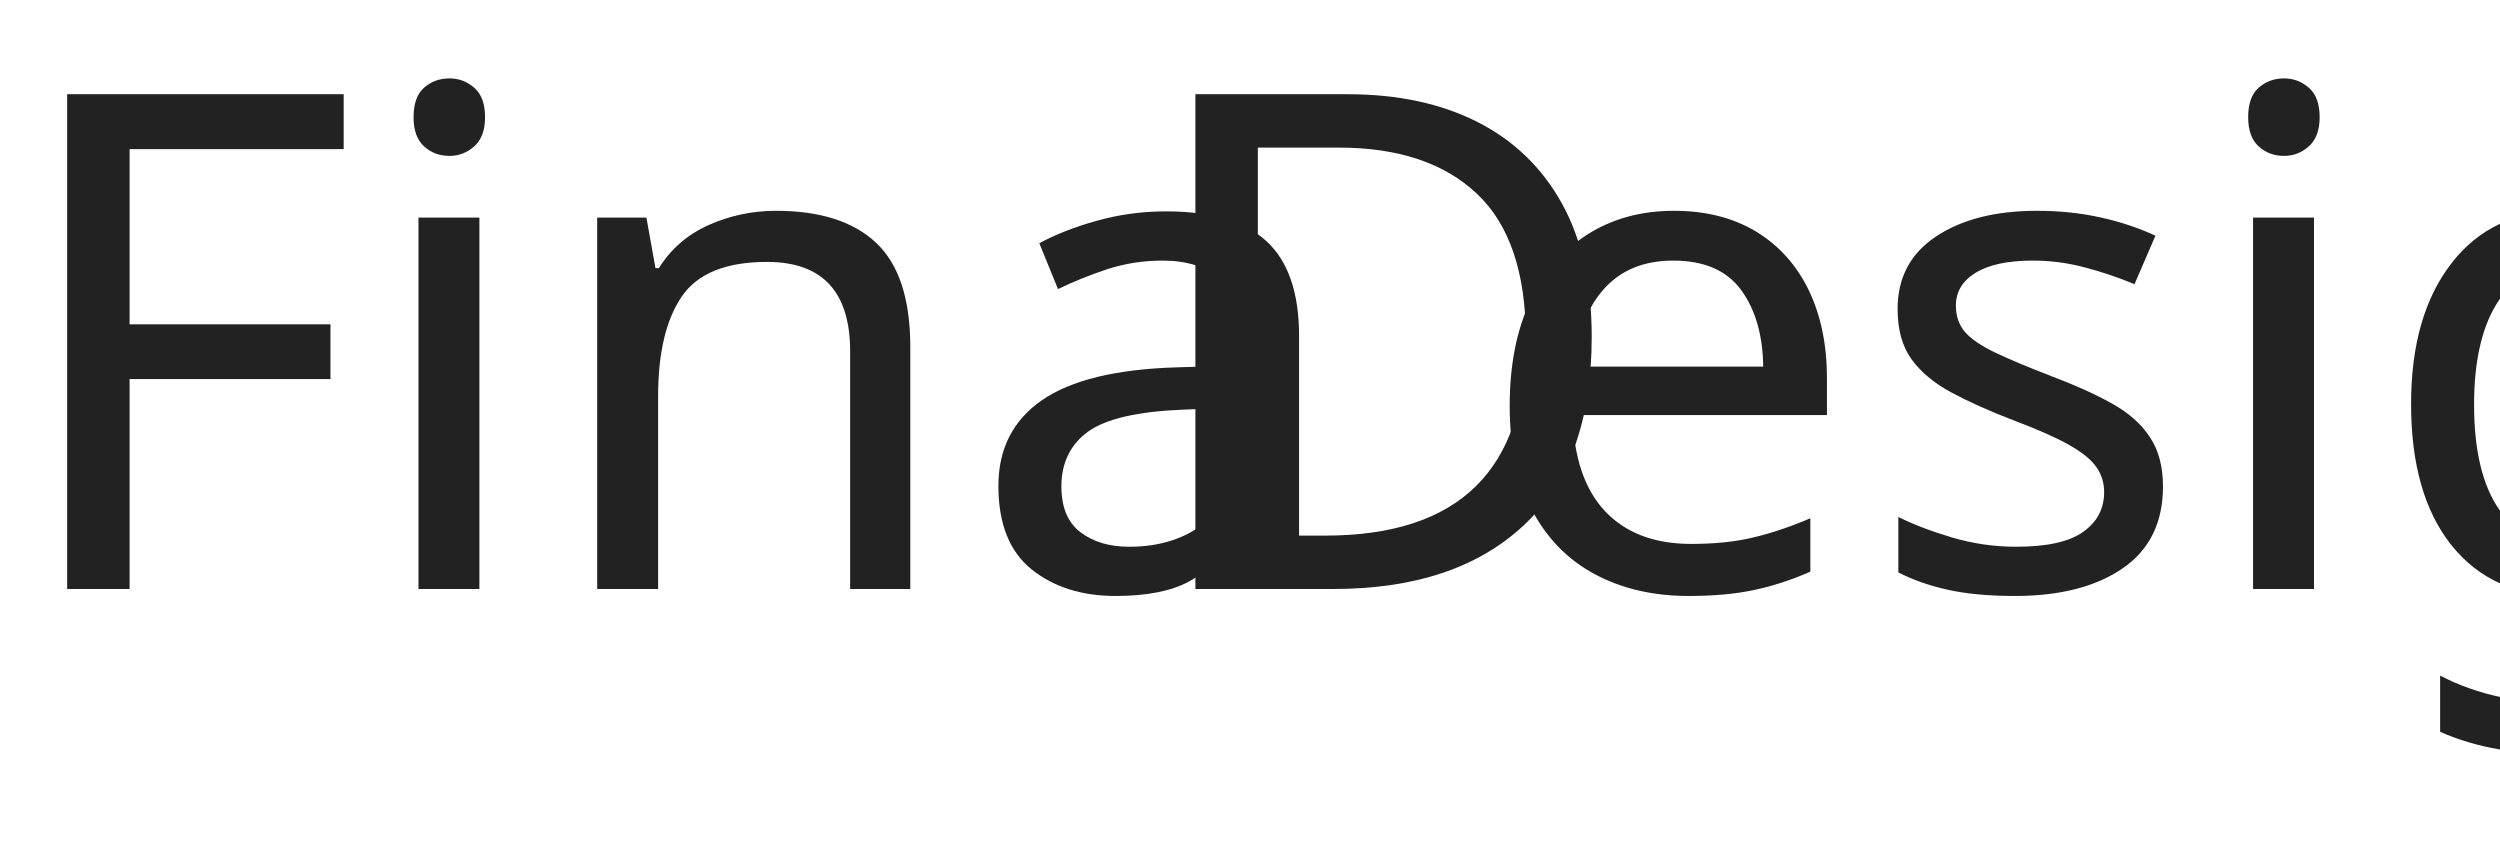
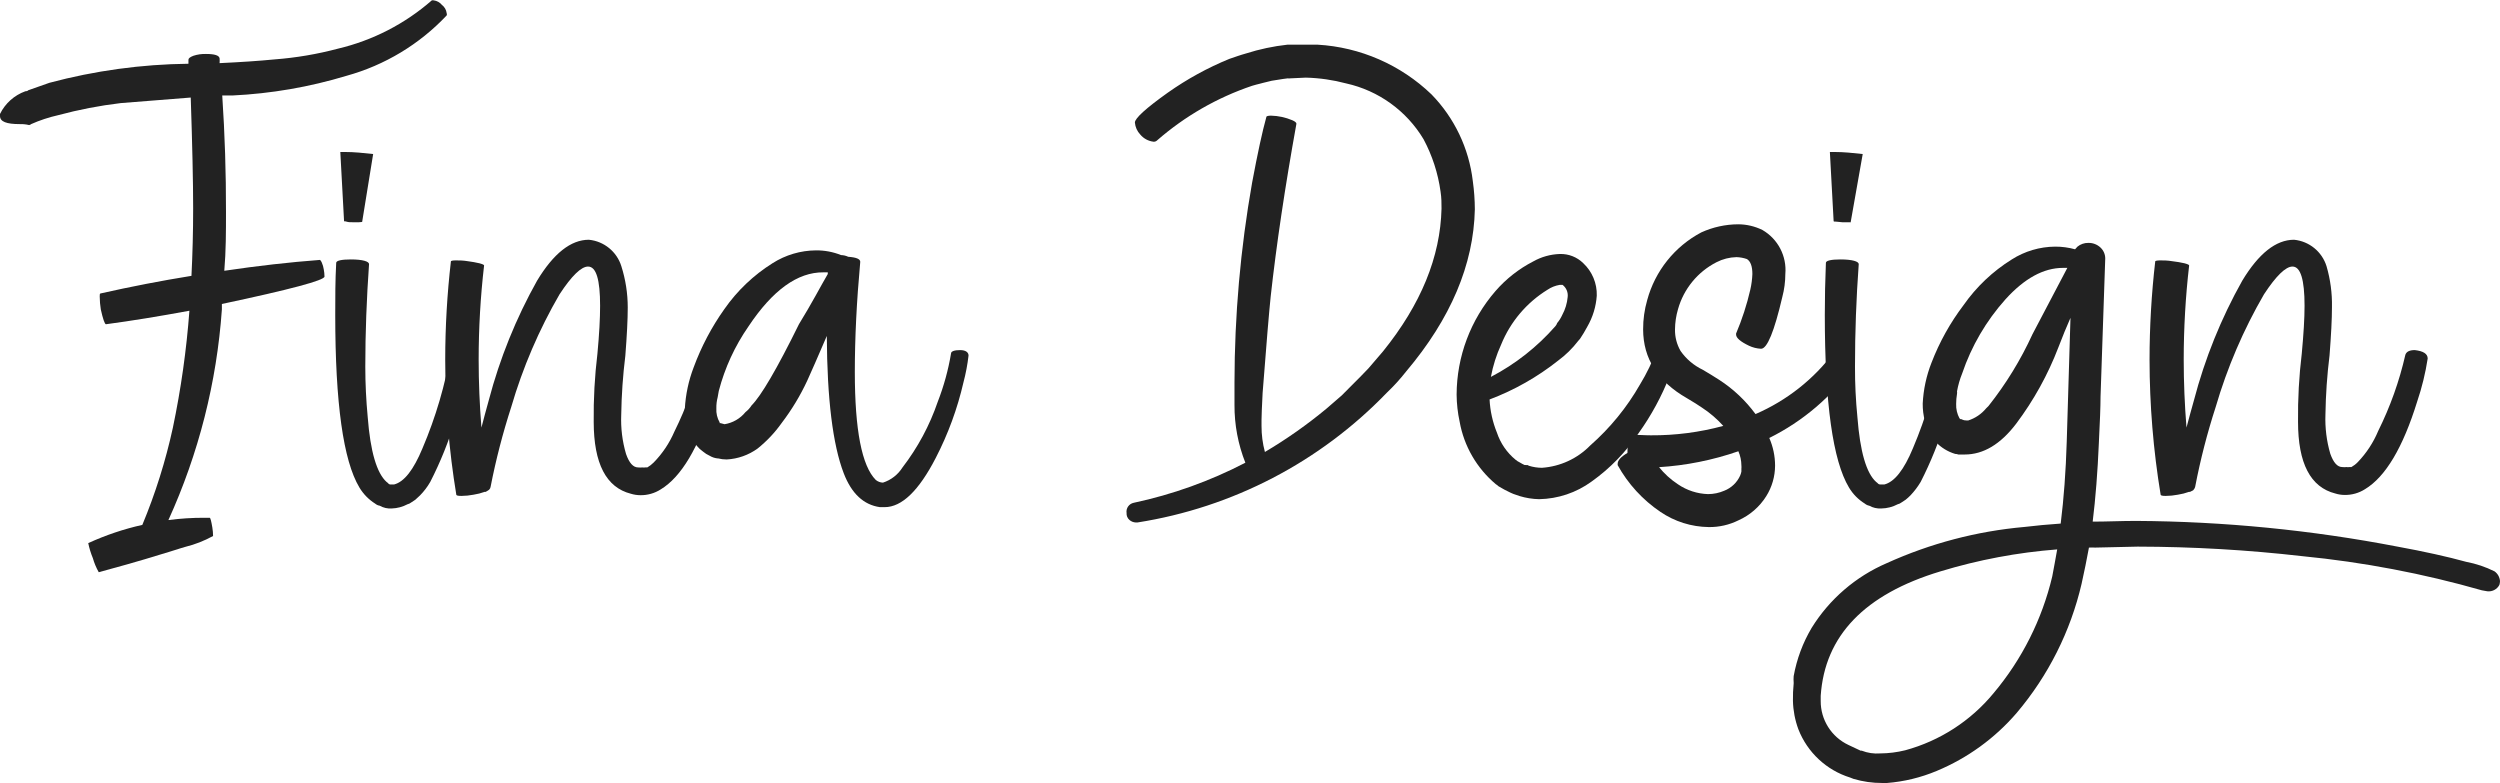
- <svg xmlns="http://www.w3.org/2000/svg" id="Layer_1" data-name="Layer 1" viewBox="0 0 207.09 71.01">
-   <text transform="translate(0 48.79)" style="isolation:isolate;font-size:57.393px;fill:#222;font-family:AngelSignature, Angel Signature">Fina</text>
-   <text transform="translate(93.46 48.79)" style="isolation:isolate;font-size:57.393px;fill:#222;font-family:AngelSignature, Angel Signature;letter-spacing:-0.029em">D</text>
-   <text transform="translate(121.9 48.79)" style="isolation:isolate;font-size:57.393px;fill:#222;font-family:AngelSignature, Angel Signature">esign</text>
+ <svg xmlns="http://www.w3.org/2000/svg" id="Layer_1" data-name="Layer 1" viewBox="0 0 207.09 64.79">
+   <g style="isolation:isolate">
+     <path d="M15.61,11v-.33c0-.12.13-.22.41-.33a3.07,3.07,0,0,1,1.05-.15c.71,0,1.08.12,1.12.36a2.69,2.69,0,0,1,0,.4c1.71-.08,3.24-.18,4.56-.31A28.93,28.93,0,0,0,28,9.75a18.16,18.16,0,0,0,7.77-4,.33.33,0,0,1,.16,0,1.05,1.05,0,0,1,.68.38,1,1,0,0,1,.39.68A.22.22,0,0,1,37,7,18,18,0,0,1,28.7,12a39,39,0,0,1-9.45,1.63l-.84,0q.32,4.8.31,9.64c0,1.63,0,3.25-.14,4.88,2.76-.41,5.41-.71,7.93-.9,0,0,.09.08.15.23a2.22,2.22,0,0,1,.16.56,3.37,3.37,0,0,1,.06.59c0,.31-2.84,1.07-8.5,2.27,0,.15,0,.3,0,.45a50.68,50.68,0,0,1-4.43,17.45,22.34,22.34,0,0,1,3-.19h.42c.06,0,.13.27.22.81a4.62,4.62,0,0,1,.06.7,9.46,9.46,0,0,1-2.3.9s-.46.13-1.26.39c-1.59.49-2.77.84-3.56,1.06a0,0,0,0,0,0,0l-2.35.65a5.31,5.31,0,0,1-.49-1.17,6.81,6.81,0,0,1-.38-1.24v0a22.51,22.51,0,0,1,4.48-1.51,47,47,0,0,0,2.53-8.05,74.1,74.1,0,0,0,1.37-9.69c-2.5.46-4.81.84-6.92,1.12q-.16-.06-.42-1.23a7.22,7.22,0,0,1-.09-1.07c0-.15,0-.23.06-.25,2.48-.56,5-1.05,7.54-1.46.09-1.79.14-3.66.14-5.6,0-2.19-.07-5.24-.2-9.17L10,14.26a36.37,36.37,0,0,0-5.18,1A12.15,12.15,0,0,0,2.58,16a.3.3,0,0,1-.17.08A2.94,2.94,0,0,0,1.63,16C.54,16,0,15.8,0,15.33l0-.17A3.76,3.76,0,0,1,2.1,13.28c.15,0,.23-.06.23-.08l1.76-.62A46.68,46.68,0,0,1,15.61,11Z" transform="translate(0 -5.72)" style="fill:#222" />
+     <path d="M32.45,47.84a1.78,1.78,0,0,1-1-.23.74.74,0,0,1-.37-.17,4,4,0,0,1-1.31-1.34q-2-3.33-2-14.29c0-1.44,0-2.88.08-4.32,0-.18.44-.28,1.21-.28,1,0,1.51.17,1.51.39-.2,2.84-.31,5.67-.31,8.49,0,1.41.07,2.8.2,4.18.22,2.86.75,4.65,1.57,5.38a.58.58,0,0,1,.13.11.23.23,0,0,0,.21.09h.18l.1,0c.82-.21,1.6-1.19,2.35-3a35.73,35.73,0,0,0,2.35-8c.06-.15.26-.22.59-.22a1.15,1.15,0,0,1,.66.15c.14.1.21.2.21.29a30.37,30.37,0,0,1-3.17,10.57,5.5,5.5,0,0,1-.84,1.11l-.4.37s0,0,0,0l-.35.23a.71.71,0,0,1-.29.14A3,3,0,0,1,32.45,47.84ZM29.73,24.13h-.5c-.21,0-.38,0-.52-.05s-.21,0-.21-.05l-.31-5.72s.13,0,.39,0c.75,0,1.53.08,2.33.17L30,24.1S29.88,24.13,29.73,24.13Z" transform="translate(0 -5.72)" style="fill:#222" />
+     <path d="M40.24,46.46a.1.1,0,0,1-.08,0,4.89,4.89,0,0,1-.94.24,5.49,5.49,0,0,1-1,.1q-.39,0-.42-.09a69.35,69.35,0,0,1-.92-11.2,71.49,71.49,0,0,1,.47-8.13q0-.09.42-.09c.27,0,.59,0,1,.07a9.4,9.4,0,0,1,.95.17c.26.07.38.13.38.18a68,68,0,0,0-.45,7.8c0,1.88.08,3.76.23,5.63.18-.71.39-1.47.61-2.27a42.29,42.29,0,0,1,4-9.9c1.36-2.25,2.79-3.39,4.29-3.39a3.14,3.14,0,0,1,2.69,2.19A11.32,11.32,0,0,1,52,31.19c0,1-.07,2.33-.2,4a45.16,45.16,0,0,0-.34,4.9,10,10,0,0,0,.4,3.24c.26.74.59,1.11,1,1.11a1.77,1.77,0,0,0,.37,0,.52.52,0,0,0,.21,0,.7.7,0,0,1,.18,0,2.52,2.52,0,0,0,.53-.41,8.4,8.4,0,0,0,1.71-2.55,28.33,28.33,0,0,0,2.25-6.31q.13-.39.78-.39c.71.08,1.07.31,1.07.7A21,21,0,0,1,59.05,39q-1.77,5.72-4.32,7.26a3.05,3.05,0,0,1-1.68.48,2.76,2.76,0,0,1-.79-.12q-3.07-.78-3.08-5.94A43,43,0,0,1,49.49,35c.15-1.6.22-2.92.22-3.95,0-2.17-.32-3.25-1-3.25l0,0c-.56,0-1.35.76-2.36,2.3a42.09,42.09,0,0,0-4,9.33,57,57,0,0,0-1.71,6.61.38.38,0,0,1-.11.23v0s-.05.06-.17.12Z" transform="translate(0 -5.72)" style="fill:#222" />
+     <path d="M69.67,26.85a1.47,1.47,0,0,1,.59.14.05.05,0,0,0,0,0c.69.05,1,.19,1,.42-.3,3.28-.45,6.33-.45,9.13q0,7.2,1.74,8.94a1,1,0,0,0,.59.22,3,3,0,0,0,1.62-1.26A19,19,0,0,0,77.68,39a20.23,20.23,0,0,0,1.1-4c0-.18.28-.28.75-.28s.7.19.7.45a15.57,15.57,0,0,1-.42,2.22,26.67,26.67,0,0,1-2.3,6.27q-2.1,4.07-4.23,4.07h-.39c-1.35-.19-2.35-1.12-3-2.81q-1.36-3.55-1.4-11.37c-.76,1.79-1.31,3-1.62,3.7a19,19,0,0,1-2.12,3.51,10.44,10.44,0,0,1-2,2.12,4.79,4.79,0,0,1-2.55.9,2.81,2.81,0,0,1-.73-.09l-.06,0a1.6,1.6,0,0,1-.63-.22,2.19,2.19,0,0,1-.54-.34,2.53,2.53,0,0,1-.51-.47,4.34,4.34,0,0,1-1-3.09,11.29,11.29,0,0,1,.73-3.42A20.67,20.67,0,0,1,60,31.33a13.83,13.83,0,0,1,4-3.81,6.79,6.79,0,0,1,3.59-1.06A5.45,5.45,0,0,1,69.67,26.85Zm-1.1,1.57v-.14l-.36,0Q65,28.25,62,32.76a16.78,16.78,0,0,0-2.46,5.35l-.09.51a3.35,3.35,0,0,0-.11.92,2.07,2.07,0,0,0,.28,1.18.05.05,0,0,0,0,.05l0,0,.06,0s0,0,0,0l.34.09a2.8,2.8,0,0,0,1.73-1,2.24,2.24,0,0,0,.51-.56c.78-.78,2.09-3,3.92-6.72C67.27,30.81,68,29.39,68.57,28.42Z" transform="translate(0 -5.72)" style="fill:#222" />
+   </g>
+   <g style="isolation:isolate">
+     <path d="M103.16,44.05a12.84,12.84,0,0,1-.9-4.79l0-1.85a95.69,95.69,0,0,1,1.46-16.56q.68-3.64,1.18-5.44c0-.07.15-.11.39-.11a4.84,4.84,0,0,1,1.76.38c.23.1.34.2.34.29q-1.42,7.87-2.13,14.3-.2,1.9-.67,8-.09,1.77-.09,2.22V41a8.18,8.18,0,0,0,.28,2.16,39.44,39.44,0,0,0,5.1-3.59l1.27-1.1c1.4-1.4,2.13-2.14,2.21-2.24l1.2-1.4Q119.27,29,119.41,23c0-.43,0-.9-.08-1.41a12.93,12.93,0,0,0-1.41-4.34,10,10,0,0,0-6.41-4.62,14.33,14.33,0,0,0-3.34-.48l-1.29.06a.62.62,0,0,1-.21,0c-.08,0-.52.07-1.33.2-.6.15-1,.24-1,.25l-.28.07-.35.1a23.32,23.32,0,0,0-7.85,4.51.38.38,0,0,1-.3.12,1.68,1.68,0,0,1-1.1-.59,1.64,1.64,0,0,1-.45-1c0-.35.91-1.18,2.72-2.47a25.69,25.69,0,0,1,5.1-2.8l.73-.25.31-.1.34-.1a17.7,17.7,0,0,1,3.44-.73l1,0,1.49,0a14.86,14.86,0,0,1,9.44,4.12A12.34,12.34,0,0,1,122,20.71a17.44,17.44,0,0,1,.17,2.35q-.15,6.87-5.69,13.43a16.33,16.33,0,0,1-1.6,1.76A36.57,36.57,0,0,1,94.22,49h-.14a.85.85,0,0,1-.51-.2.7.7,0,0,1-.25-.59.75.75,0,0,1,.59-.84A36.64,36.64,0,0,0,103.16,44.05Z" transform="translate(0 -5.72)" style="fill:#222" />
+   </g>
+   <g style="isolation:isolate">
+     <path d="M123.39,38.81a8.41,8.41,0,0,0,.61,2.75,4.91,4.91,0,0,0,1.54,2.24s0,0,.09.06a.56.56,0,0,0,.18.12l.28.16.2.1.08,0a.32.32,0,0,0,.14,0,.31.31,0,0,1,.13.06,3.65,3.65,0,0,0,1.09.17,6.19,6.19,0,0,0,4-1.85,19.77,19.77,0,0,0,4.12-5.05,16,16,0,0,0,1.4-2.91c.07-.22.31-.34.7-.34.61.06.92.29.92.7a6.6,6.6,0,0,1-.56,1.83,21.6,21.6,0,0,1-2.58,4.76,15.55,15.55,0,0,1-3.89,4,7.6,7.6,0,0,1-4.35,1.46,6,6,0,0,1-1.62-.26l-.52-.18-.25-.11-.48-.24-.49-.28a1.09,1.09,0,0,0-.22-.17,8.76,8.76,0,0,1-3-5.18,11.11,11.11,0,0,1-.25-2.24,13.16,13.16,0,0,1,3.22-8.58A10.5,10.5,0,0,1,127,27.38a4.79,4.79,0,0,1,2.21-.62,2.65,2.65,0,0,1,1.94.76,3.54,3.54,0,0,1,1.12,2.69,5.93,5.93,0,0,1-.79,2.58,10.87,10.87,0,0,1-.6,1l-.15.17a8.2,8.2,0,0,1-1.66,1.63A21.13,21.13,0,0,1,123.39,38.81Zm.11-1.87a18.47,18.47,0,0,0,5.35-4.21.72.72,0,0,0,.14-.25,2.87,2.87,0,0,0,.42-.67,3.83,3.83,0,0,0,.45-1.49,1.1,1.1,0,0,0-.42-1l-.25,0a2.55,2.55,0,0,0-1,.4,9.56,9.56,0,0,0-3.84,4.54A11.35,11.35,0,0,0,123.5,36.94Z" transform="translate(0 -5.72)" style="fill:#222" />
+     <path d="M146.56,42a5.74,5.74,0,0,1,.48,2.29,4.79,4.79,0,0,1-.73,2.53,5.22,5.22,0,0,1-2.3,2,5.37,5.37,0,0,1-2.47.56,7.27,7.27,0,0,1-4-1.26A11.23,11.23,0,0,1,134,44.25l0-.11q0-.42.81-.9c0-1,.12-1.46.26-1.51.56,0,1.12.05,1.68.05a22.4,22.4,0,0,0,6-.78,8.92,8.92,0,0,0-1.76-1.51c-.3-.21-.72-.47-1.26-.79q-3.61-2.07-3.62-5.69a8.66,8.66,0,0,1,.34-2.44,9,9,0,0,1,4.48-5.6,7.46,7.46,0,0,1,3.06-.67,4.58,4.58,0,0,1,2,.47,3.83,3.83,0,0,1,1.9,3.65,7.52,7.52,0,0,1-.25,1.9q-1,4.29-1.76,4.29a2.65,2.65,0,0,1-1-.25c-.71-.34-1.07-.65-1.07-.93l0-.08a21.91,21.91,0,0,0,1.18-3.64,7.12,7.12,0,0,0,.17-1.29c0-.64-.15-1.05-.45-1.24a2.88,2.88,0,0,0-.87-.16,3.8,3.8,0,0,0-1.65.42A6.28,6.28,0,0,0,139,31.33a6.17,6.17,0,0,0-.25,1.68,3.45,3.45,0,0,0,.46,1.78,4.72,4.72,0,0,0,1.84,1.56c.45.26.9.54,1.37.84a11.45,11.45,0,0,1,3,2.83,16.14,16.14,0,0,0,6.53-5.16h0a2.34,2.34,0,0,1,.91.48c.46.32.69.55.69.7A18.92,18.92,0,0,1,146.56,42Zm-9.16,2.38a6.78,6.78,0,0,0,1.6,1.46,4.67,4.67,0,0,0,2.49.81,3.42,3.42,0,0,0,1.34-.28,2.4,2.4,0,0,0,1.32-1.26,1.55,1.55,0,0,0,.1-.33c0-.06,0-.14,0-.23a1.41,1.41,0,0,0,0-.28A3,3,0,0,0,144,43.1,24.69,24.69,0,0,1,137.4,44.42Z" transform="translate(0 -5.72)" style="fill:#222" />
+     <path d="M155.84,47.84a1.82,1.82,0,0,1-1-.23.76.76,0,0,1-.36-.17,3.92,3.92,0,0,1-1.32-1.34q-2-3.33-2-14.29,0-2.16.09-4.32c0-.18.44-.28,1.2-.28,1,0,1.52.17,1.52.39q-.31,4.26-.31,8.49a41.35,41.35,0,0,0,.2,4.18q.33,4.29,1.56,5.38a.58.58,0,0,1,.13.11.26.26,0,0,0,.21.09H156l.1,0c.82-.21,1.61-1.19,2.36-3a36.26,36.26,0,0,0,2.35-8c.06-.15.25-.22.59-.22a1.15,1.15,0,0,1,.66.15c.14.1.21.2.21.29a30.58,30.58,0,0,1-3.17,10.57,6.35,6.35,0,0,1-.84,1.11,4.33,4.33,0,0,1-.41.37s0,0,0,0l-.35.23a.73.73,0,0,1-.3.14A3,3,0,0,1,155.84,47.84Zm-2.72-23.71h-.51l-.51-.05c-.14,0-.21,0-.21-.05l-.31-5.72s.13,0,.39,0c.75,0,1.52.08,2.33.17l-1,5.66S153.27,24.13,153.12,24.13Z" transform="translate(0 -5.72)" style="fill:#222" />
+     <path d="M173.35,48.93c1.16,0,2.36-.06,3.59-.06A118.08,118.08,0,0,1,198.6,51q3.33.61,5.69,1.26a9,9,0,0,1,2.35.79,1.09,1.09,0,0,1,.45.81,1.18,1.18,0,0,1-.05.31,1,1,0,0,1-1,.53l-.45-.08a83.84,83.84,0,0,0-14.88-2.83A122.13,122.13,0,0,0,177.08,51l-3.53.08a4.36,4.36,0,0,0-.51,0c-.18,1-.39,2-.61,3a25.48,25.48,0,0,1-5.38,10.7,17.71,17.71,0,0,1-6.62,4.8,13.38,13.38,0,0,1-4.12,1h-.39a8.25,8.25,0,0,1-2.38-.34l-.28-.11a6.76,6.76,0,0,1-4.29-4,7.24,7.24,0,0,1-.45-2.36,12.09,12.09,0,0,1,.06-1.43s0,0,0-.08a3.38,3.38,0,0,1,0-.53,12,12,0,0,1,1.49-4,13.7,13.7,0,0,1,6.22-5.36,35.13,35.13,0,0,1,11.41-3c.95-.11,1.94-.21,3-.28q.39-3.12.5-6.78l.31-10.26c-.32.73-.66,1.54-1,2.44a26,26,0,0,1-3.5,6.33q-1.94,2.55-4.26,2.55l-.53,0a.71.71,0,0,0-.26-.05,3.66,3.66,0,0,1-1.62-1,.34.34,0,0,1-.13-.16.79.79,0,0,0-.21-.24,5.38,5.38,0,0,1-.73-2.77,10.68,10.68,0,0,1,.73-3.39A19.47,19.47,0,0,1,162.65,31a13.75,13.75,0,0,1,4-3.79,6.79,6.79,0,0,1,3.59-1.06,6.13,6.13,0,0,1,1.65.22,2,2,0,0,1,.2-.22,1.39,1.39,0,0,1,.9-.31,1.42,1.42,0,0,1,1,.38,1.24,1.24,0,0,1,.4.91L174,38.59c0,.78-.05,2.06-.14,3.84Q173.71,46,173.35,48.93Zm-2.94,2.3a45.12,45.12,0,0,0-9.67,1.82q-9.42,2.84-9.92,10.31l0,.42a4,4,0,0,0,2.3,3.65l1,.47h.09a3.46,3.46,0,0,0,1.54.23,8.89,8.89,0,0,0,2.07-.26,14.37,14.37,0,0,0,7.32-4.73A23.41,23.41,0,0,0,170,53.47C170.13,52.76,170.28,52,170.41,51.23Zm.84-23.32h-.36q-2.41,0-4.77,2.61a17.76,17.76,0,0,0-3.58,6.13,7.58,7.58,0,0,0-.43,1.49.59.59,0,0,1,0,.21,4.89,4.89,0,0,0-.07.83,2.31,2.31,0,0,0,.28,1.2,0,0,0,0,0,0,0,.09.09,0,0,1,.06.06s0,0,.07,0,.15.11.45.11c.09,0,.14,0,.14,0a3.17,3.17,0,0,0,1.48-1l.2-.2a28.94,28.94,0,0,0,3.64-5.94Q170.22,29.87,171.25,27.91Z" transform="translate(0 -5.72)" style="fill:#222" />
+     <path d="M181.42,46.46a.1.1,0,0,1-.08,0,4.89,4.89,0,0,1-.94.24,5.49,5.49,0,0,1-1,.1q-.39,0-.42-.09a69.35,69.35,0,0,1-.92-11.2,71.49,71.49,0,0,1,.47-8.13c0-.06.16-.09.43-.09s.58,0,1,.07a9.4,9.4,0,0,1,1,.17c.26.07.38.13.38.18a68,68,0,0,0-.45,7.8c0,1.88.08,3.76.23,5.63.19-.71.39-1.47.62-2.27a41.89,41.89,0,0,1,4-9.9c1.36-2.25,2.79-3.39,4.29-3.39a3.14,3.14,0,0,1,2.69,2.19,11.32,11.32,0,0,1,.45,3.39c0,1-.07,2.33-.2,4a45.16,45.16,0,0,0-.34,4.9,10.25,10.25,0,0,0,.4,3.24c.26.74.59,1.11,1,1.11a1.63,1.63,0,0,0,.36,0,.52.52,0,0,0,.21,0,.83.83,0,0,1,.18,0,2.27,2.27,0,0,0,.53-.41A8.4,8.4,0,0,0,197,41.42a28.33,28.33,0,0,0,2.25-6.31q.13-.39.78-.39c.71.08,1.07.31,1.07.7a21,21,0,0,1-.87,3.56q-1.77,5.72-4.32,7.26a3.05,3.05,0,0,1-1.68.48,2.64,2.64,0,0,1-.78-.12q-3.09-.78-3.09-5.94a43,43,0,0,1,.31-5.66c.15-1.6.23-2.92.23-3.95,0-2.17-.33-3.25-1-3.25l0,0c-.56,0-1.35.76-2.36,2.3a42.09,42.09,0,0,0-4,9.33,55,55,0,0,0-1.7,6.61.46.46,0,0,1-.12.23v0s0,.06-.16.12Z" transform="translate(0 -5.72)" style="fill:#222" />
+   </g>
</svg>
